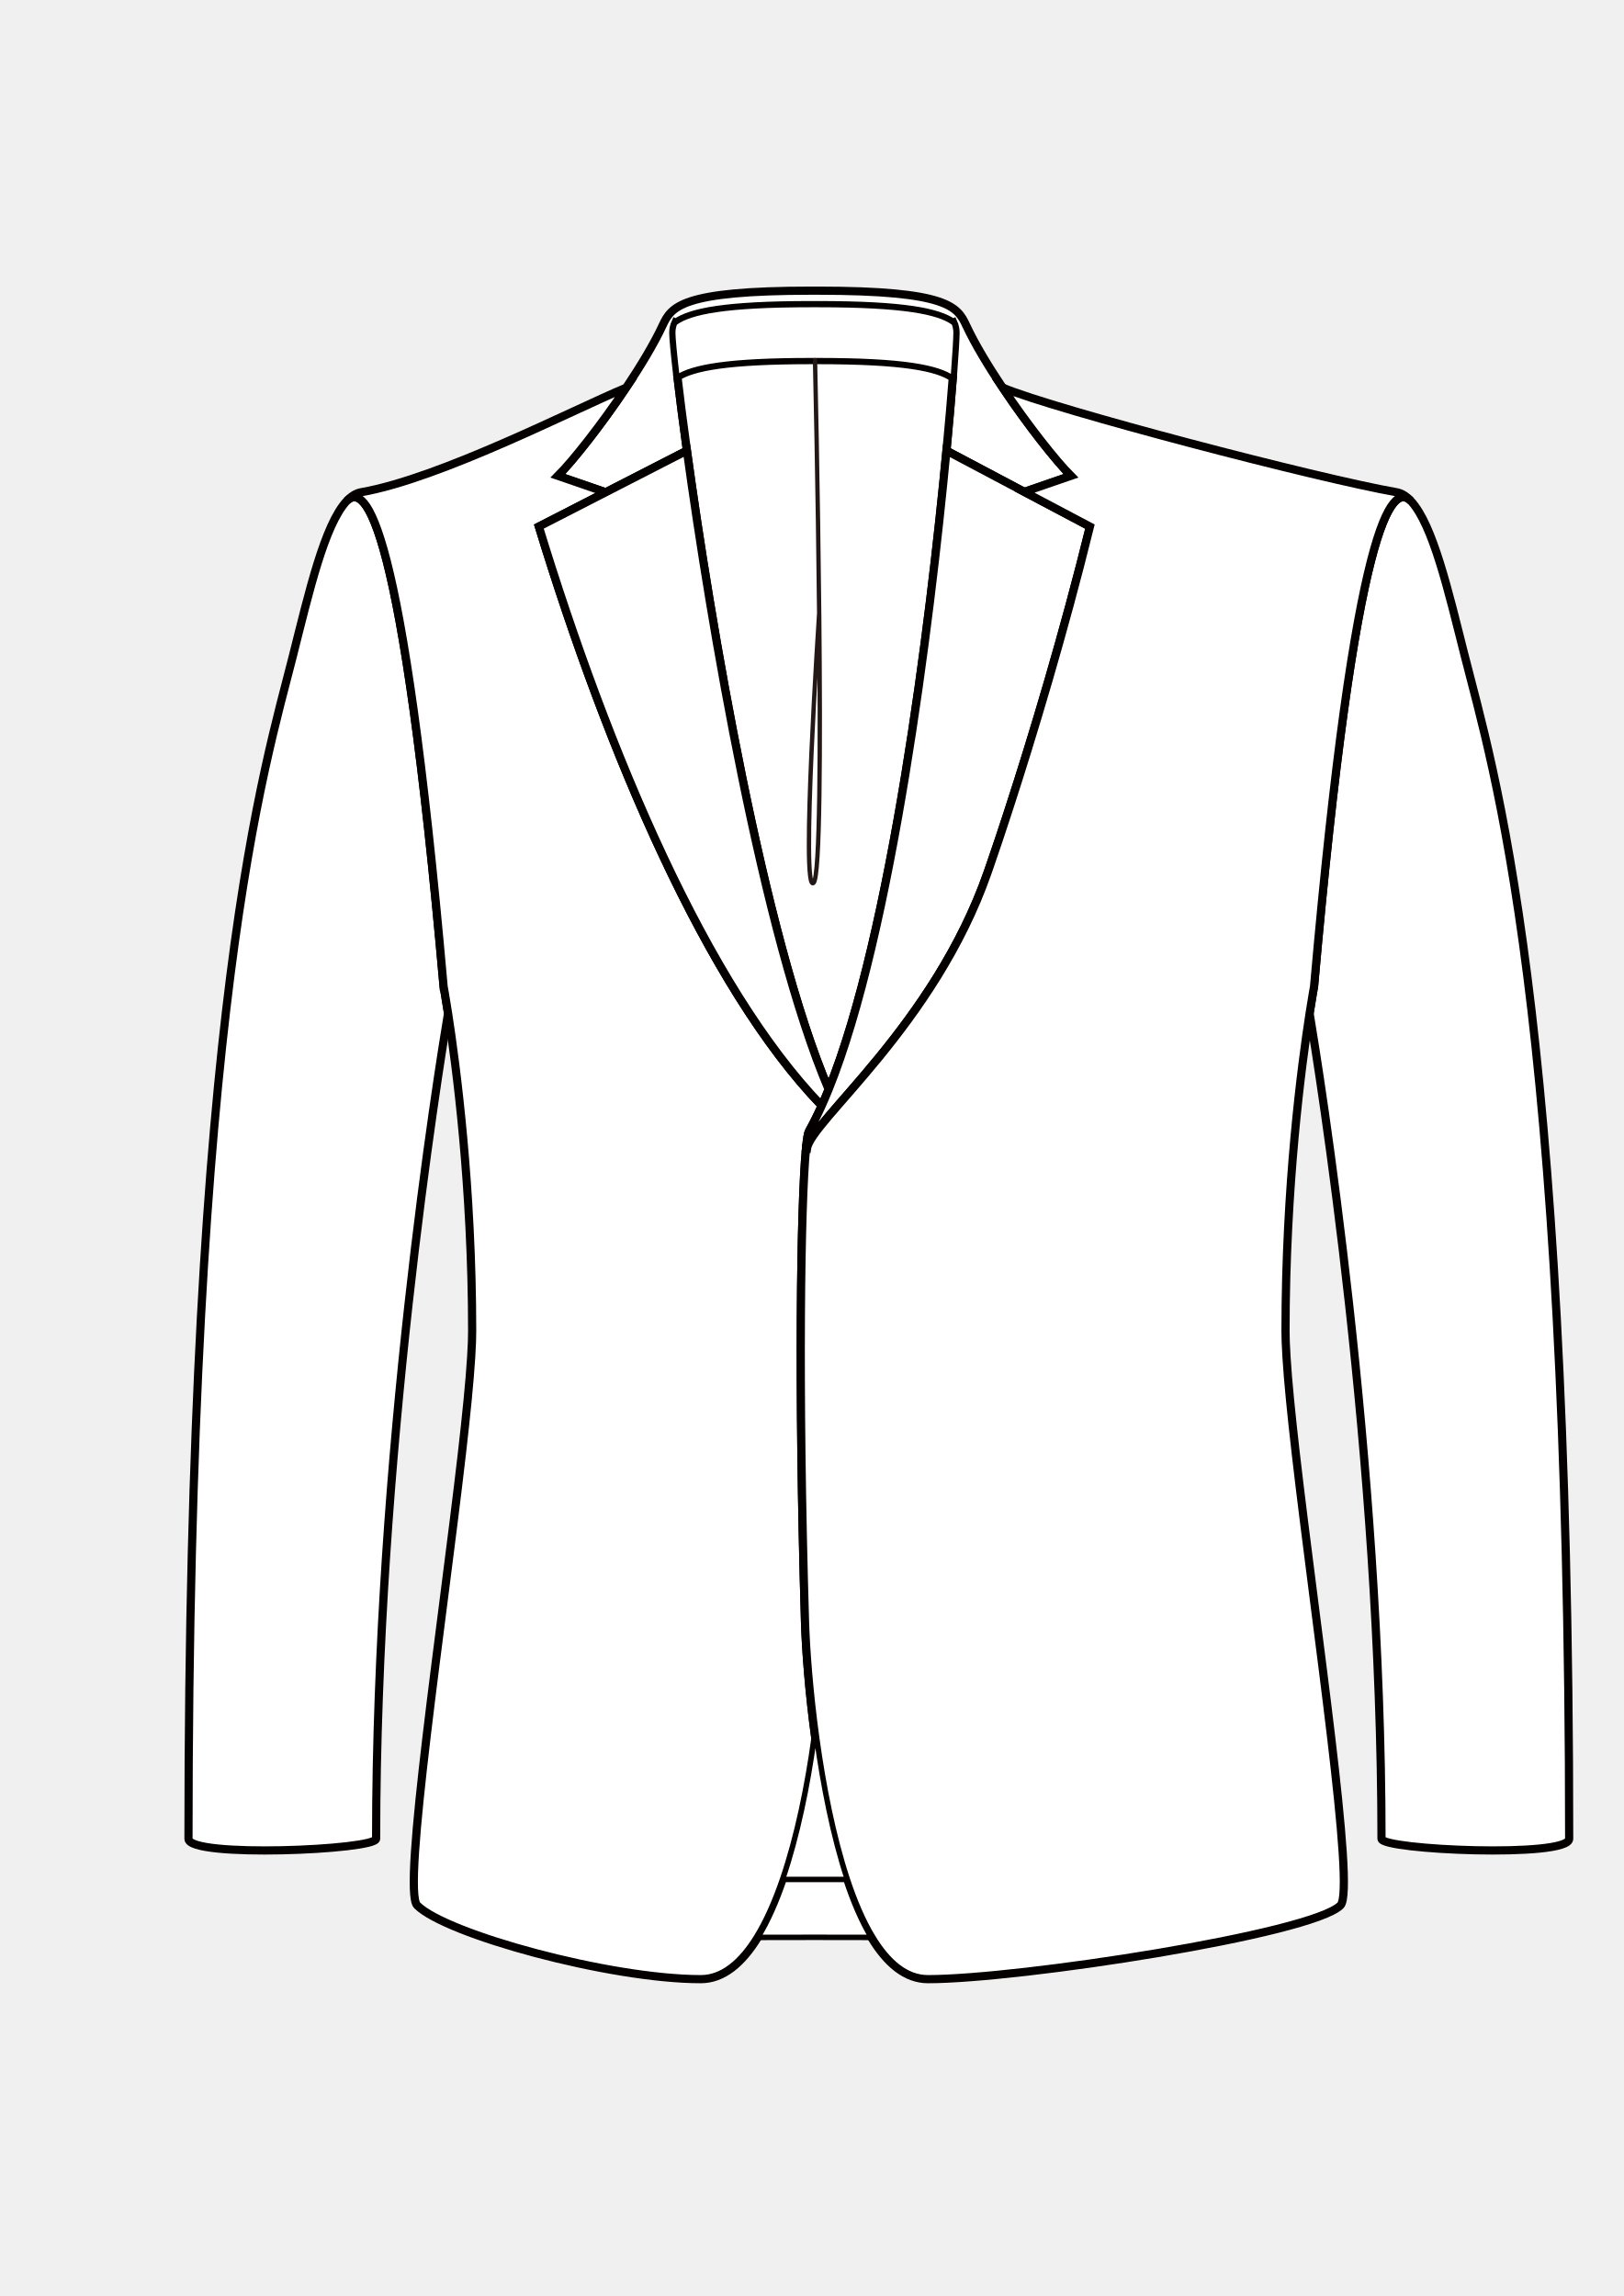
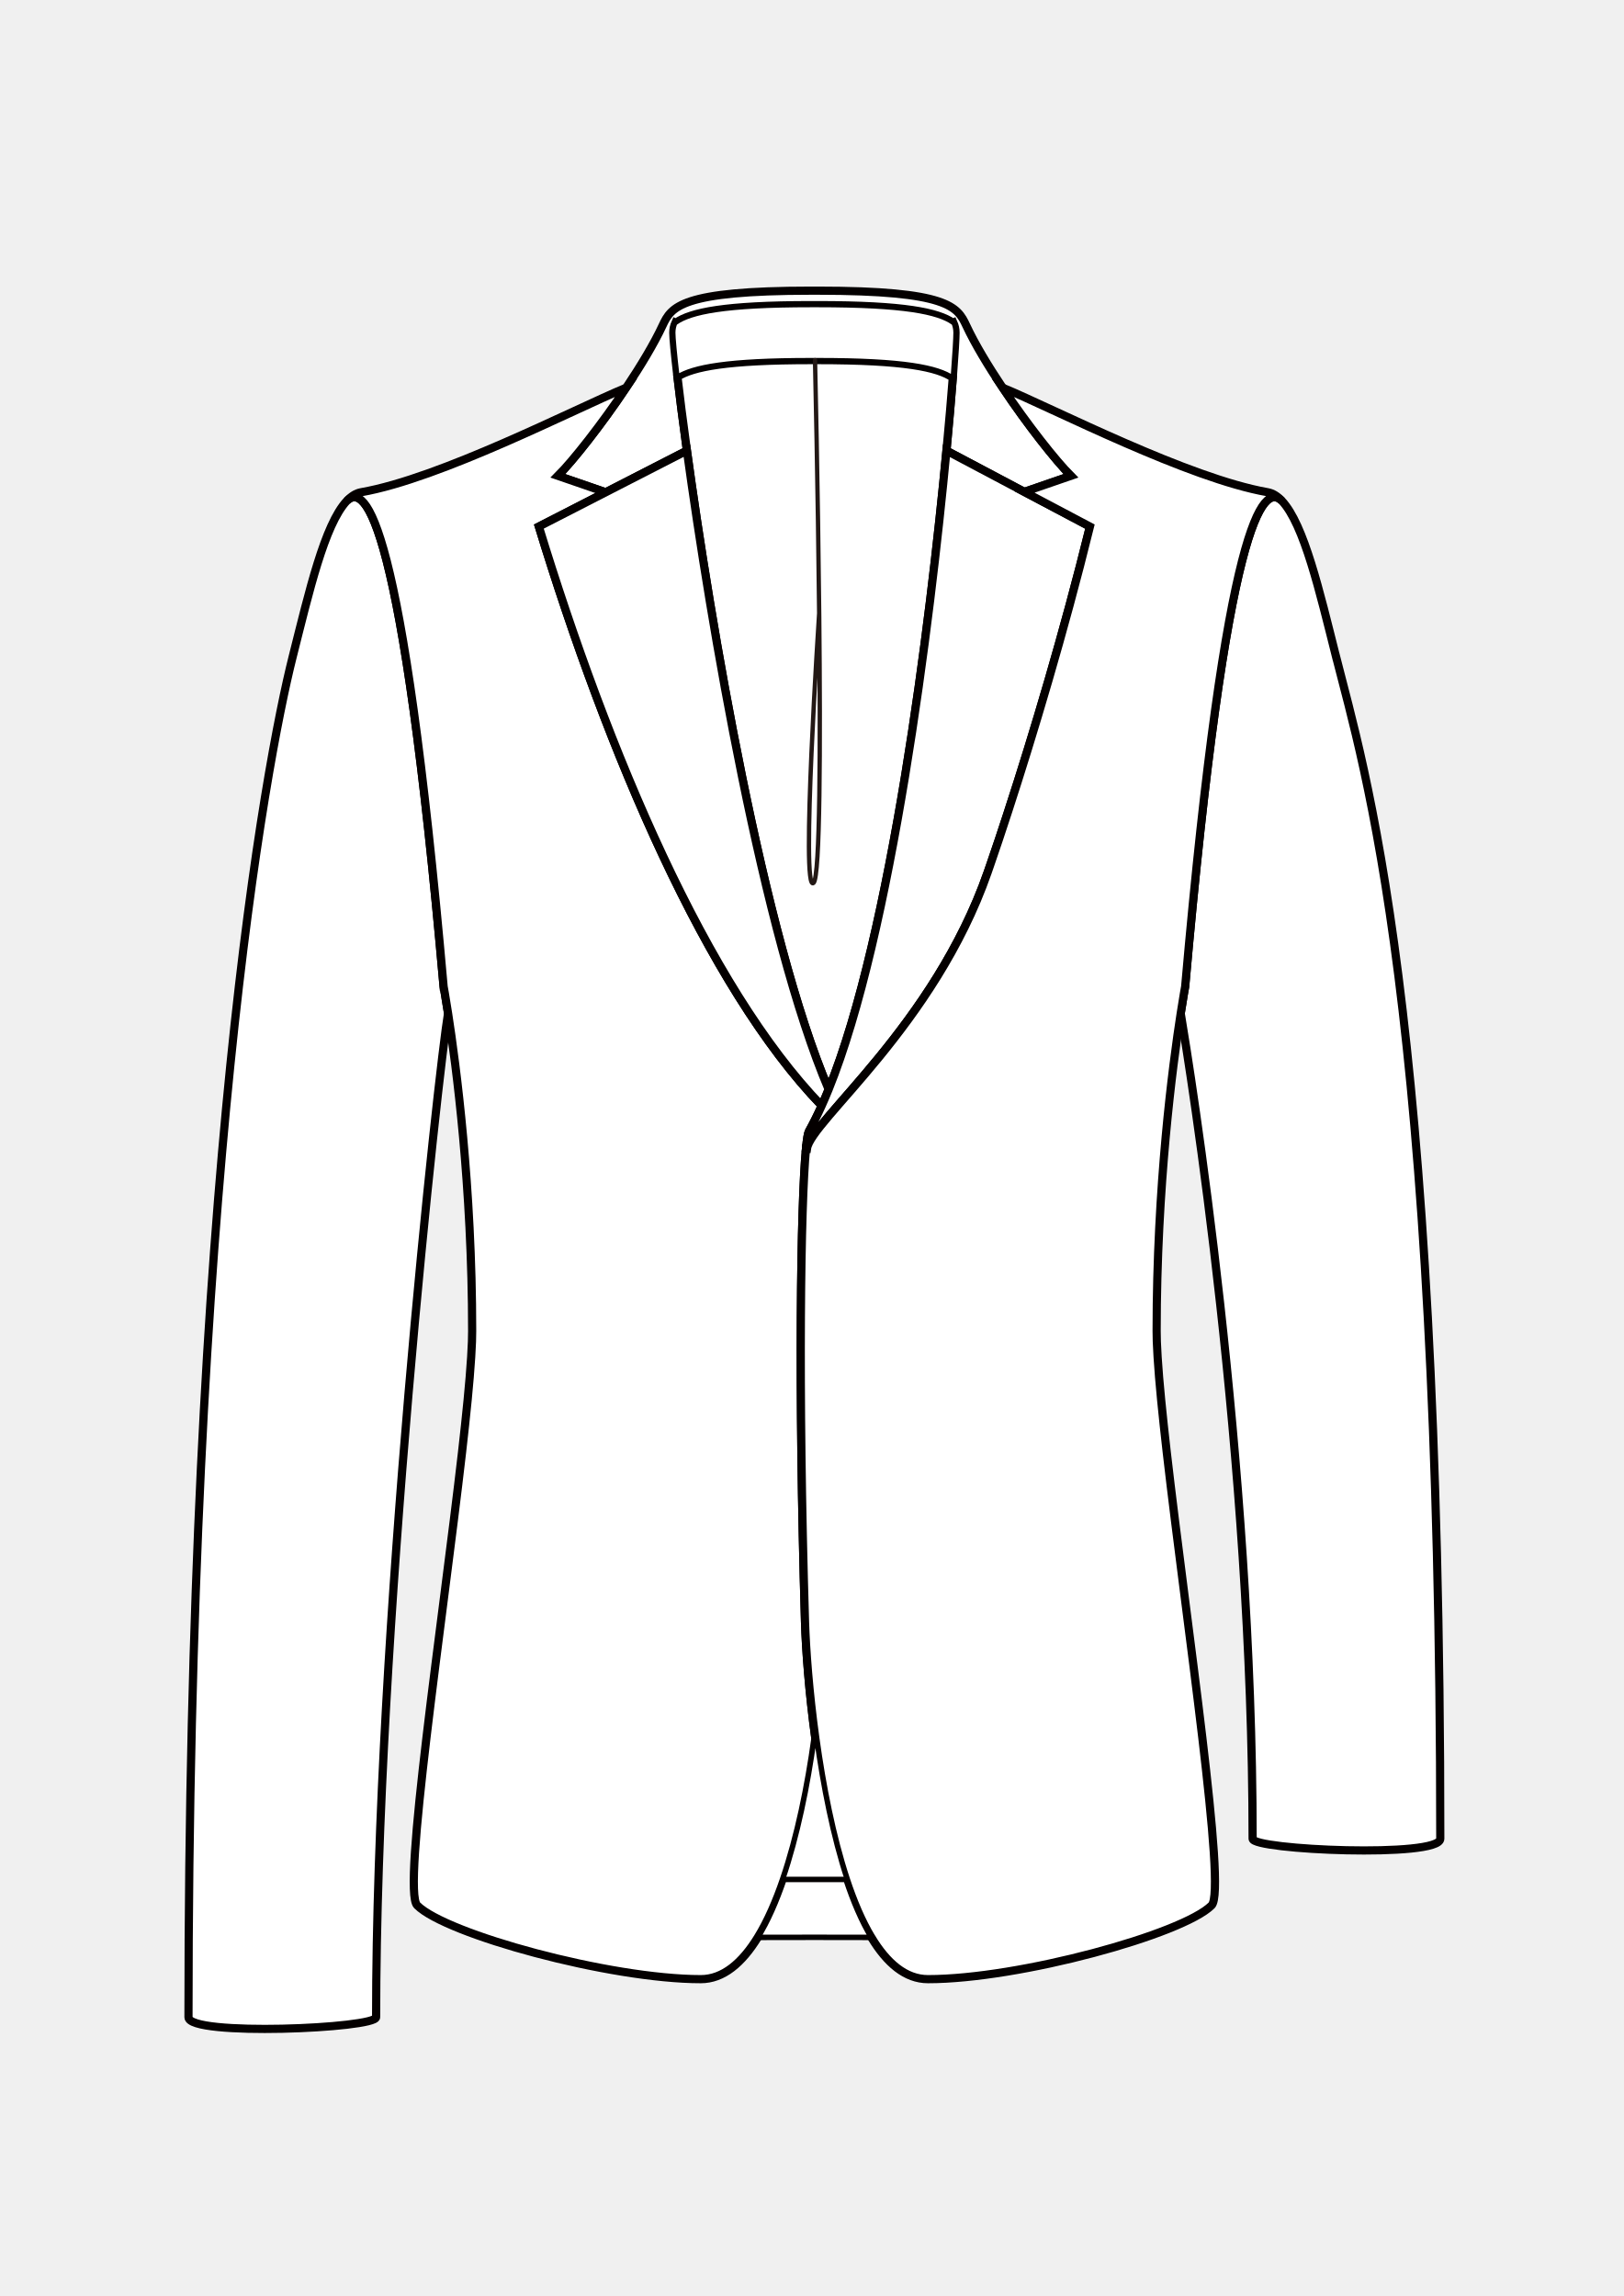
<svg xmlns="http://www.w3.org/2000/svg" id="_레이어_1" data-name="레이어_1" version="1.1" viewBox="0 0 595.28 841.89">
  <defs>
    <style>
      .st0, .st1, .st2, .st3, .st4, .st5, .st6 {
        stroke-miterlimit: 10;
      }

      .st0, .st1, .st2, .st5, .st6 {
        fill: #fff;
      }

      .st0, .st1, .st5, .st6 {
        stroke: #040000;
      }

      .st0, .st2 {
        stroke-width: 3px;
      }

      .st1 {
        stroke-width: 2px;
      }

      .st2, .st3, .st4 {
        stroke: #231815;
      }

      .st3 {
        stroke-linecap: round;
      }

      .st3, .st4 {
        fill: none;
        stroke-width: 1.59px;
      }

      .st5 {
        stroke-width: 1.59px;
      }

      .st7 {
        display: none;
      }
    </style>
  </defs>
  <g>
    <path class="st0" d="M367.58,142.14c9.08,13.58,19.52,26.81,25.04,32.33l-17.08,5.89-28.55-15.12c1.01-10.55,1.77-19.64,2.32-26.77.67-8.75,1-14.57,1-16.49,0-1.34-.28-2.58-.8-3.72l-.16.07c-5.5-3.8-17.66-6.45-49.61-6.45h-2.33c-31.96,0-44.12,2.65-49.61,6.45l-.16-.07c-.52,1.15-.8,2.39-.8,3.72,0,1.9.52,7.59,1.52,16.15.83,7.18,2.01,16.4,3.48,27.11l-29.8,15.29-.02-.03-17.49-6.03c5.52-5.52,15.96-18.75,25.04-32.33,5.34-7.98,10.21-16.07,13.34-22.79,3.19-6.84,6.66-12.77,54.5-12.77h2.33c47.83,0,51.31,5.93,54.5,12.77,3.13,6.72,8,14.81,13.34,22.79Z" />
-     <path class="st0" d="M537.08,240.82c10.01,39.67,38.2,127.93,38.2,433.41,0,7.13-68.8,4.12-68.8,0,0-139.82-22.91-282.05-26.36-302.65.98-6.32,1.63-9.8,1.63-9.8,15.14-171.89,28.65-184.8,35.42-178.17.02.01.03.03.05.05,8.15,8.69,13.83,33.31,19.85,57.16Z" />
+     <path class="st0" d="M489.83,240.82c10.01,39.67,38.2,127.93,38.2,433.41,0,7.13-68.8,4.12-68.8,0,0-139.82-22.91-282.05-26.36-302.65.98-6.32,1.63-9.8,1.63-9.8,15.14-171.89,28.65-184.8,35.42-178.17.02.01.03.03.05.05,8.15,8.69,13.83,33.31,19.85,57.16Z" />
    <path class="st0" d="M349.31,138.46c-.55,7.13-1.32,16.22-2.32,26.77-5.95,62.83-20.06,177.05-43.19,234.23-24.05-56.62-43.29-171.23-51.96-234.23-1.48-10.71-2.65-19.93-3.48-27.11,5.76-3.6,18.14-6.08,49.05-6.08h2.33c31.87,0,44.05,2.64,49.57,6.42Z" />
    <path class="st5" d="M349.51,118.25c.52,1.15.8,2.39.8,3.72,0,1.92-.33,7.73-1,16.49-5.52-3.78-17.7-6.42-49.57-6.42h-2.33c-30.91,0-43.29,2.48-49.05,6.08-1-8.56-1.52-14.25-1.52-16.15,0-1.34.28-2.58.8-3.72l.16.07c5.5-3.8,17.66-6.45,49.61-6.45h2.33c31.96,0,44.12,2.65,49.61,6.45l.16-.07Z" />
-     <path class="st0" d="M162.63,361.78s.66,3.48,1.63,9.8c-3.45,20.6-26.37,162.83-26.37,302.65,0,4.12-68.79,7.13-68.79,0,0-305.49,28.19-393.74,38.2-433.41,6.02-23.84,11.7-48.47,19.85-57.16.02-.02.03-.04.05-.05,6.76-6.63,20.28,6.27,35.42,178.17Z" />
+     <path class="st0" d="M162.63,361.78s.66,3.48,1.63,9.8c-3.45,20.6-26.37,228.26-26.37,368.09,0,4.12-68.79,7.13-68.79,0,0-305.49,28.19-459.17,38.2-498.85,6.02-23.84,11.7-48.47,19.85-57.16.02-.02.03-.04.05-.05,6.76-6.63,20.28,6.27,35.42,178.17Z" />
    <path class="st0" d="M295.5,421.13c.33-3.5.69-5.63,1.06-6.3,1.6-2.86,3.16-6.01,4.69-9.4-42.19-43.76-78.44-129.76-103.69-212.34l24.48-12.56-.02-.03-17.49-6.03c5.52-5.52,15.96-18.75,25.04-32.33-19.49,8.15-68.11,33.27-97.17,38.35-1.84.32-3.55,1.4-5.18,3.12,6.76-6.63,20.28,6.27,35.42,178.16,0,0,.66,3.48,1.63,9.8,2.95,18.96,8.83,63.48,8.83,116.46,0,1.18-.02,2.48-.07,3.88-.06,1.74-.16,3.64-.29,5.7-.56,9.11-1.78,21.16-3.34,34.83-7.24,63-22.05,160.63-16.46,166.21,10.59,10.59,70.56,27.06,103.98,27.06,8.19,0,15.12-5.91,20.9-15.31,3.64-5.9,6.82-13.18,9.58-21.25,5.38-15.72,9.16-34.42,11.53-51.66h0c-2.34-17.06-3.49-32.72-3.8-42.81-2.6-87.2-1.57-153.23.36-173.55Z" />
    <path class="st0" d="M303.79,399.46c-.84,2.07-1.69,4.05-2.55,5.96-42.19-43.76-78.44-129.76-103.69-212.34l24.48-12.56,29.8-15.29c8.67,63,27.9,177.61,51.96,234.23Z" />
    <path class="st0" d="M369.67,297.32c-2.47,7.6-4.73,14.34-6.71,20.04-.29.85-.58,1.68-.86,2.48-19.63,56.24-64.83,91.24-66.24,101.33l-.37-.04c.33-3.5.69-5.63,1.06-6.3,1.6-2.86,3.16-6.01,4.69-9.4.86-1.91,1.71-3.89,2.55-5.96,23.13-57.18,37.24-171.4,43.19-234.23l28.55,15.12,24.05,12.73c-9.6,38.95-21.07,77.02-29.92,104.23Z" />
-     <path class="st0" d="M512,180.49c-29.06-5.08-124.93-30.21-144.42-38.35,9.08,13.58,19.52,26.81,25.04,32.33l-17.08,5.89,24.05,12.73c-9.6,38.95-21.07,77.02-29.92,104.23h0c-2.47,7.6-4.73,14.34-6.71,20.04-.29.85-.58,1.68-.86,2.48-19.63,56.24-64.83,91.24-66.24,101.33l-.37-.04c-1.93,20.32-2.96,86.35-.36,173.55.31,10.09,1.45,25.75,3.8,42.8h0c2.39,17.29,6.01,35.97,11.2,51.67,2.67,8.08,5.76,15.35,9.32,21.25h.01c5.67,9.41,12.52,15.31,20.76,15.31,33.42,0,140.64-16.47,151.23-27.06,5.59-5.58-9.22-103.2-16.46-166.21-1.56-13.68-2.78-25.72-3.34-34.83-.13-2.06-.22-3.96-.29-5.7-.05-1.4-.07-2.71-.07-3.88,0-52.98,5.88-97.5,8.83-116.46.98-6.32,1.63-9.8,1.63-9.8,15.14-171.89,28.65-184.8,35.42-178.16-1.62-1.72-3.34-2.8-5.18-3.12Z" />
+     <path class="st0" d="M464.75,180.49c-29.06-5.08-77.68-30.21-97.17-38.35,9.08,13.58,19.52,26.81,25.04,32.33l-17.08,5.89,24.05,12.73c-9.6,38.95-21.07,77.02-29.92,104.23h0c-2.47,7.6-4.73,14.34-6.71,20.04-.29.85-.58,1.68-.86,2.48-19.63,56.24-64.83,91.24-66.24,101.33l-.37-.04c-1.93,20.32-2.96,86.35-.36,173.55.31,10.09,1.45,25.75,3.8,42.8h0c2.39,17.29,6.01,35.97,11.2,51.67,2.67,8.08,5.76,15.35,9.32,21.25h.01c5.67,9.41,12.52,15.31,20.76,15.31,33.42,0,93.39-16.47,103.98-27.06,5.59-5.58-9.22-103.2-16.46-166.21-1.56-13.68-2.78-25.72-3.34-34.83-.13-2.06-.22-3.96-.29-5.7-.05-1.4-.07-2.71-.07-3.88,0-52.98,5.88-97.5,8.83-116.46.98-6.32,1.63-9.8,1.63-9.8,15.14-171.89,28.65-184.8,35.42-178.16-1.62-1.72-3.34-2.8-5.18-3.12Z" />
    <path class="st6" d="M310.14,689.15c-3.83-.01-7.68-.01-11.56-.01s-7.47,0-11.17.01c5.38-15.72,9.16-34.42,11.53-51.66,2.39,17.27,6.01,35.96,11.2,51.66Z" />
    <path class="st1" d="M310.14,689.15c2.67,8.08,5.76,15.35,9.32,21.25-6.88-.02-13.83-.03-20.88-.03s-13.93.01-20.75.03c3.64-5.9,6.82-13.18,9.58-21.25,3.7-.01,7.43-.01,11.17-.01s7.73,0,11.56.01Z" />
    <path class="st3" d="M298.8,132.05s4.28,186.87-.52,191.67c-4.79,4.79,2.03-98.66,2.03-98.66" />
  </g>
  <g class="st7">
    <path class="st2" d="M433.11,370.12c-2.97,16.1-8.81,54.55-8.81,107.3,0,48.39,27.46,213.95,20.17,221.24-2.78,2.78-10.08,5.71-20.39,8.53l.06,2.12c-29.08,7.96-82.2,11.83-125.32,11.83s-96.23-3.87-125.32-11.83l.07-2.12c-10.32-2.82-17.62-5.75-20.39-8.53-7.3-7.29,20.16-172.85,20.16-221.24,0-52.78-5.84-91.25-8.8-107.32-1-5.44-1.67-8.32-1.67-8.32-11.17-51.49-30.24-151.52-30.24-181.29,29.07-5.08,75.84-27.03,95.31-35.18h.01c19.48-8.16,49.62-7.3,70.85-7.3s51.39-.86,70.87,7.3c19.47,8.15,66.25,30.1,95.31,35.18,0,29.76-19.07,129.79-30.23,181.29,0,0-.67,2.89-1.67,8.34Z" />
    <path class="st2" d="M354.5,119.35c3.49,7.49,9.14,18.61,15.19,25.96-19.48-8.16-49.63-7.3-70.87-7.3s-51.37-.86-70.85,7.29c6.06-7.35,11.69-18.46,15.18-25.95,3.19-6.84,6.67-12.77,54.5-12.77h2.33c47.84,0,51.31,5.93,54.5,12.77Z" />
    <path class="st2" d="M490.09,240.82c10.01,39.67,38.2,127.93,38.2,433.41,0,4.31-25.12,6.79-44.99,5.69v-1.88c-13.03-.72-23.8-2.18-23.8-3.81,0-150.12-26.03-301.99-26.39-304.12,1-5.45,1.67-8.34,1.67-8.34,11.16-51.49,30.23-151.52,30.23-181.29,11.12,1.95,17.86,31.7,25.08,60.33Z" />
    <path class="st2" d="M162.89,361.78s.67,2.88,1.67,8.32c0,0-26.39,152.95-26.39,304.14,0,1.63-10.78,3.09-23.8,3.81v1.88c-19.88,1.1-45-1.38-45-5.69,0-305.49,28.19-393.74,38.2-433.41,7.23-28.63,13.96-58.38,25.08-60.33,0,29.76,19.07,129.79,30.24,181.29Z" />
  </g>
  <g class="st7">
    <path class="st3" d="M146.95,281.7c-9.42,50.6-32.58,187.36-32.58,398.21" />
    <path class="st3" d="M152.68,311.92c29.6,53.84,38.27,107.59,38.27,179.99s-14.29,122.3-17.43,218.33" />
    <path class="st3" d="M450.72,281.7c9.42,50.6,32.58,187.36,32.58,398.21" />
    <path class="st3" d="M445,311.92c-29.6,53.84-38.27,107.59-38.27,179.99s14.29,122.3,17.43,218.33" />
    <line class="st4" x1="298.84" y1="137.99" x2="298.84" y2="721.13" />
  </g>
</svg>
